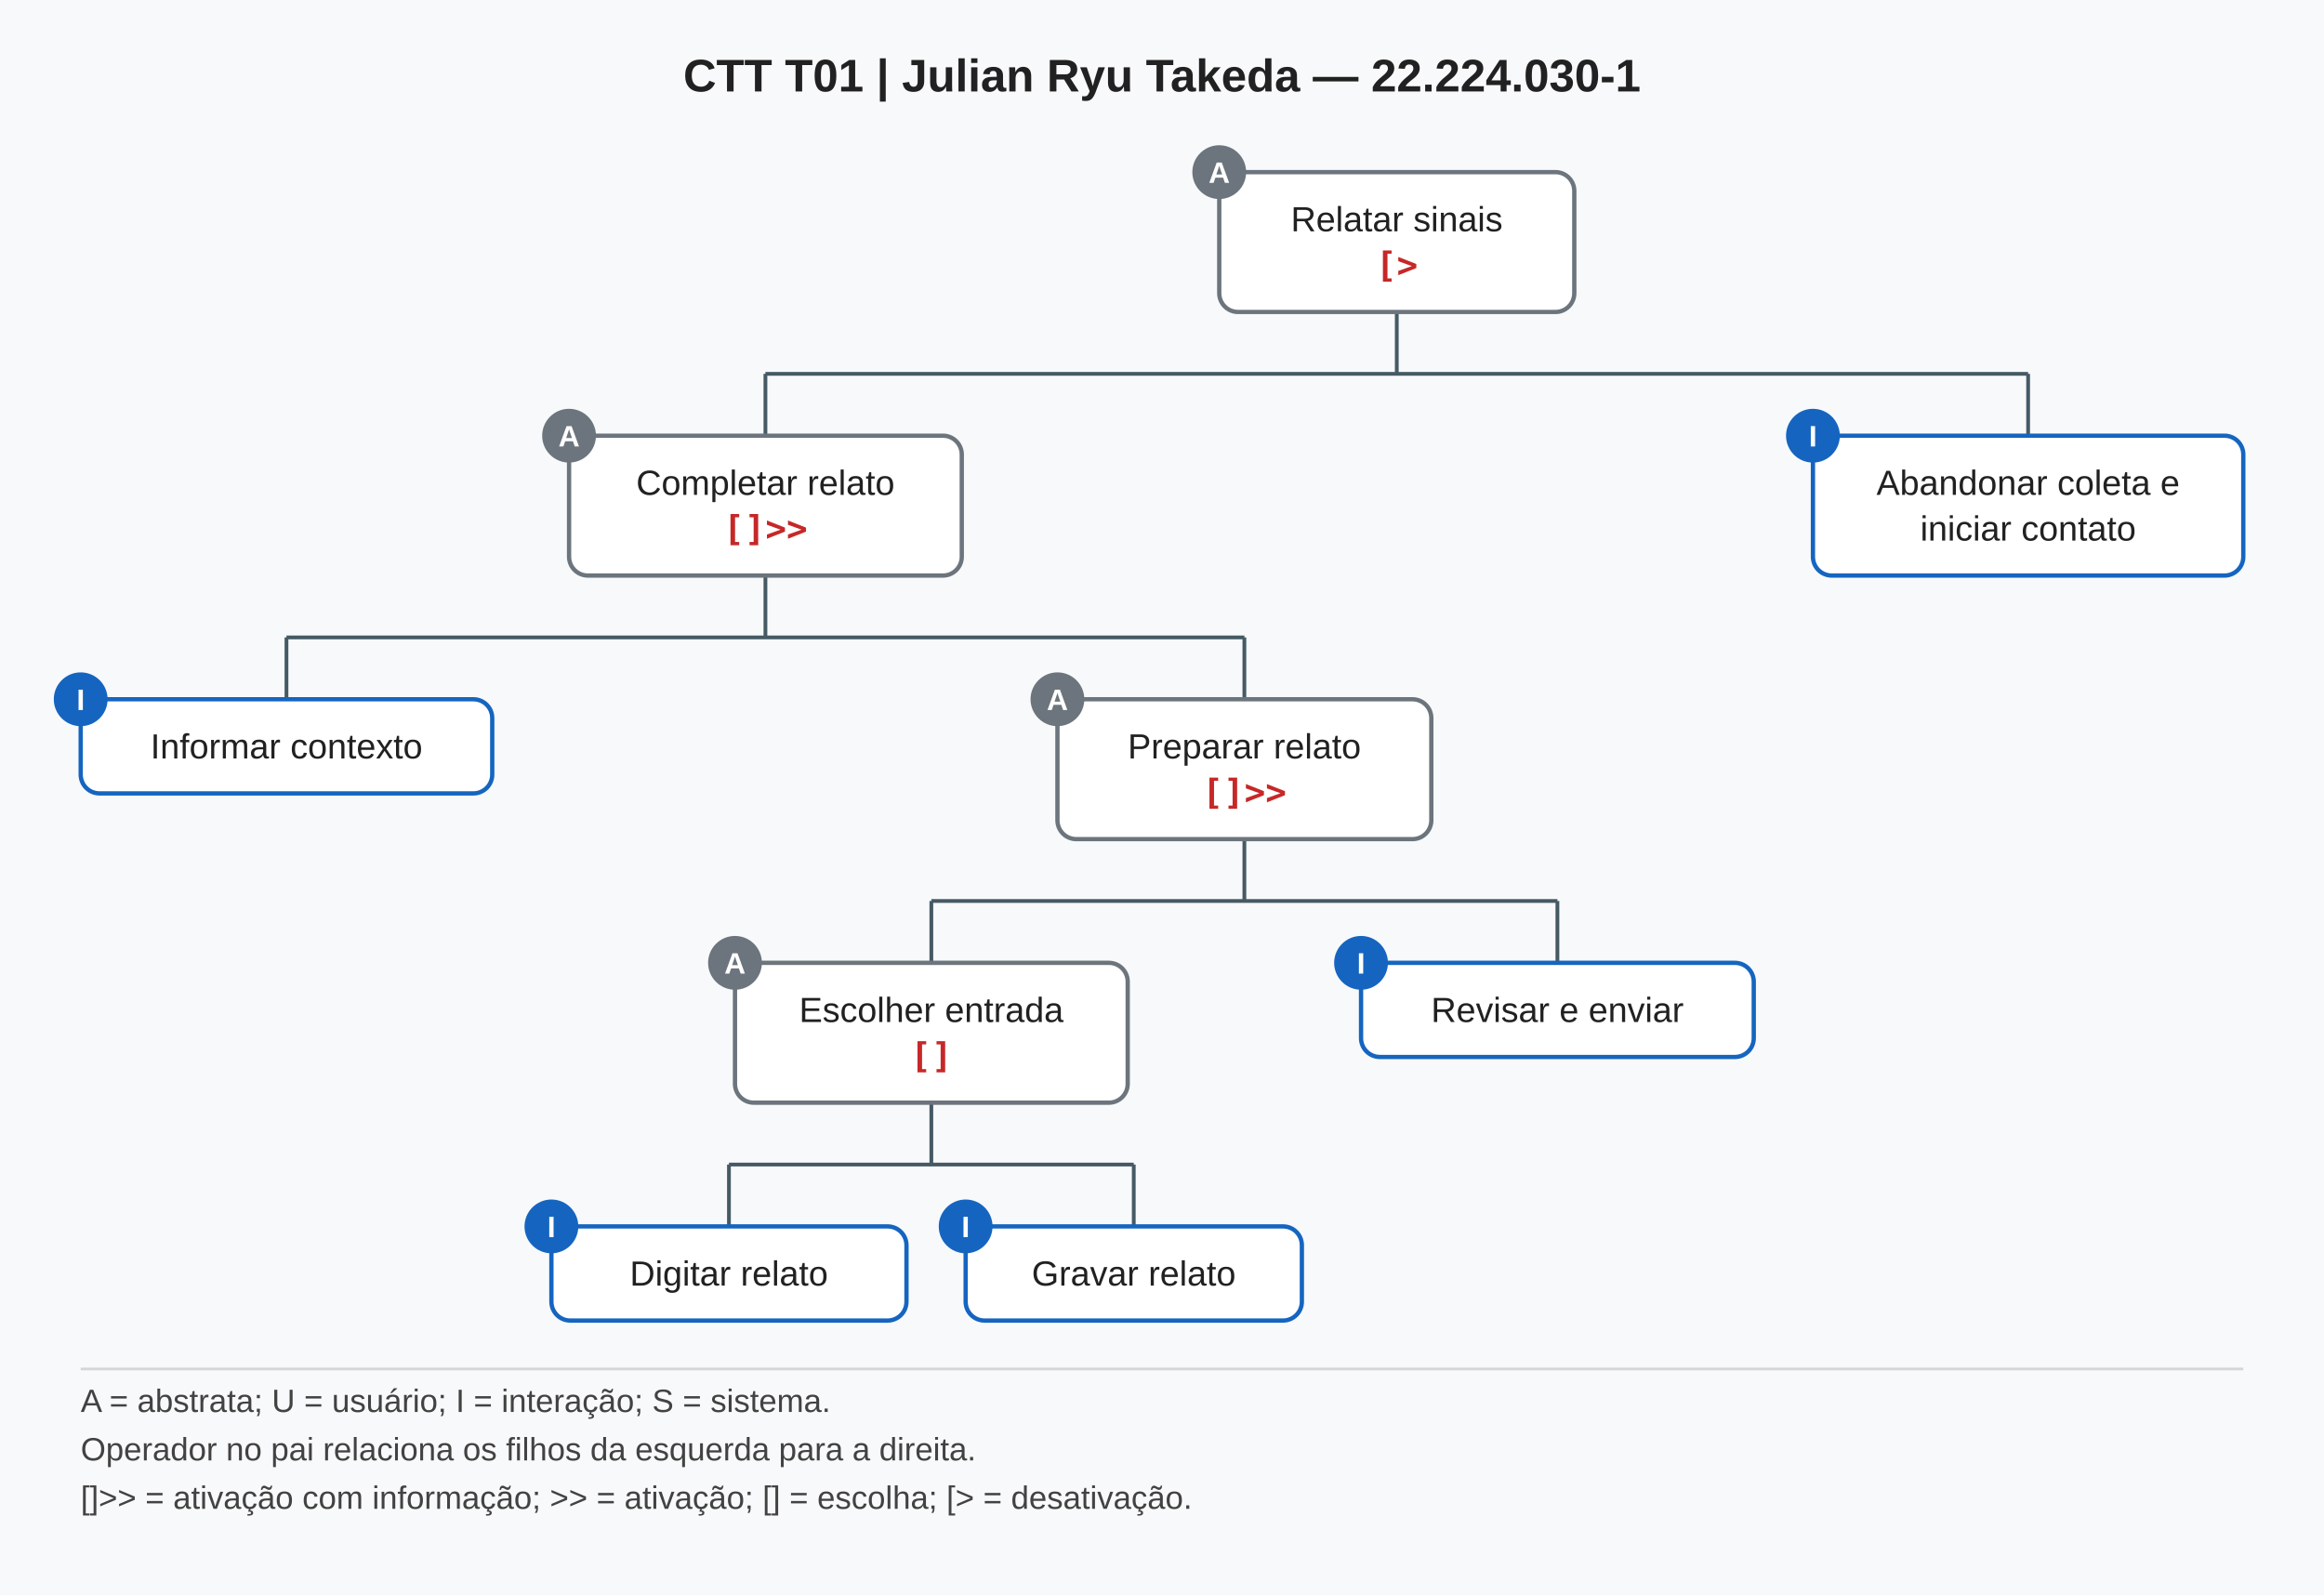
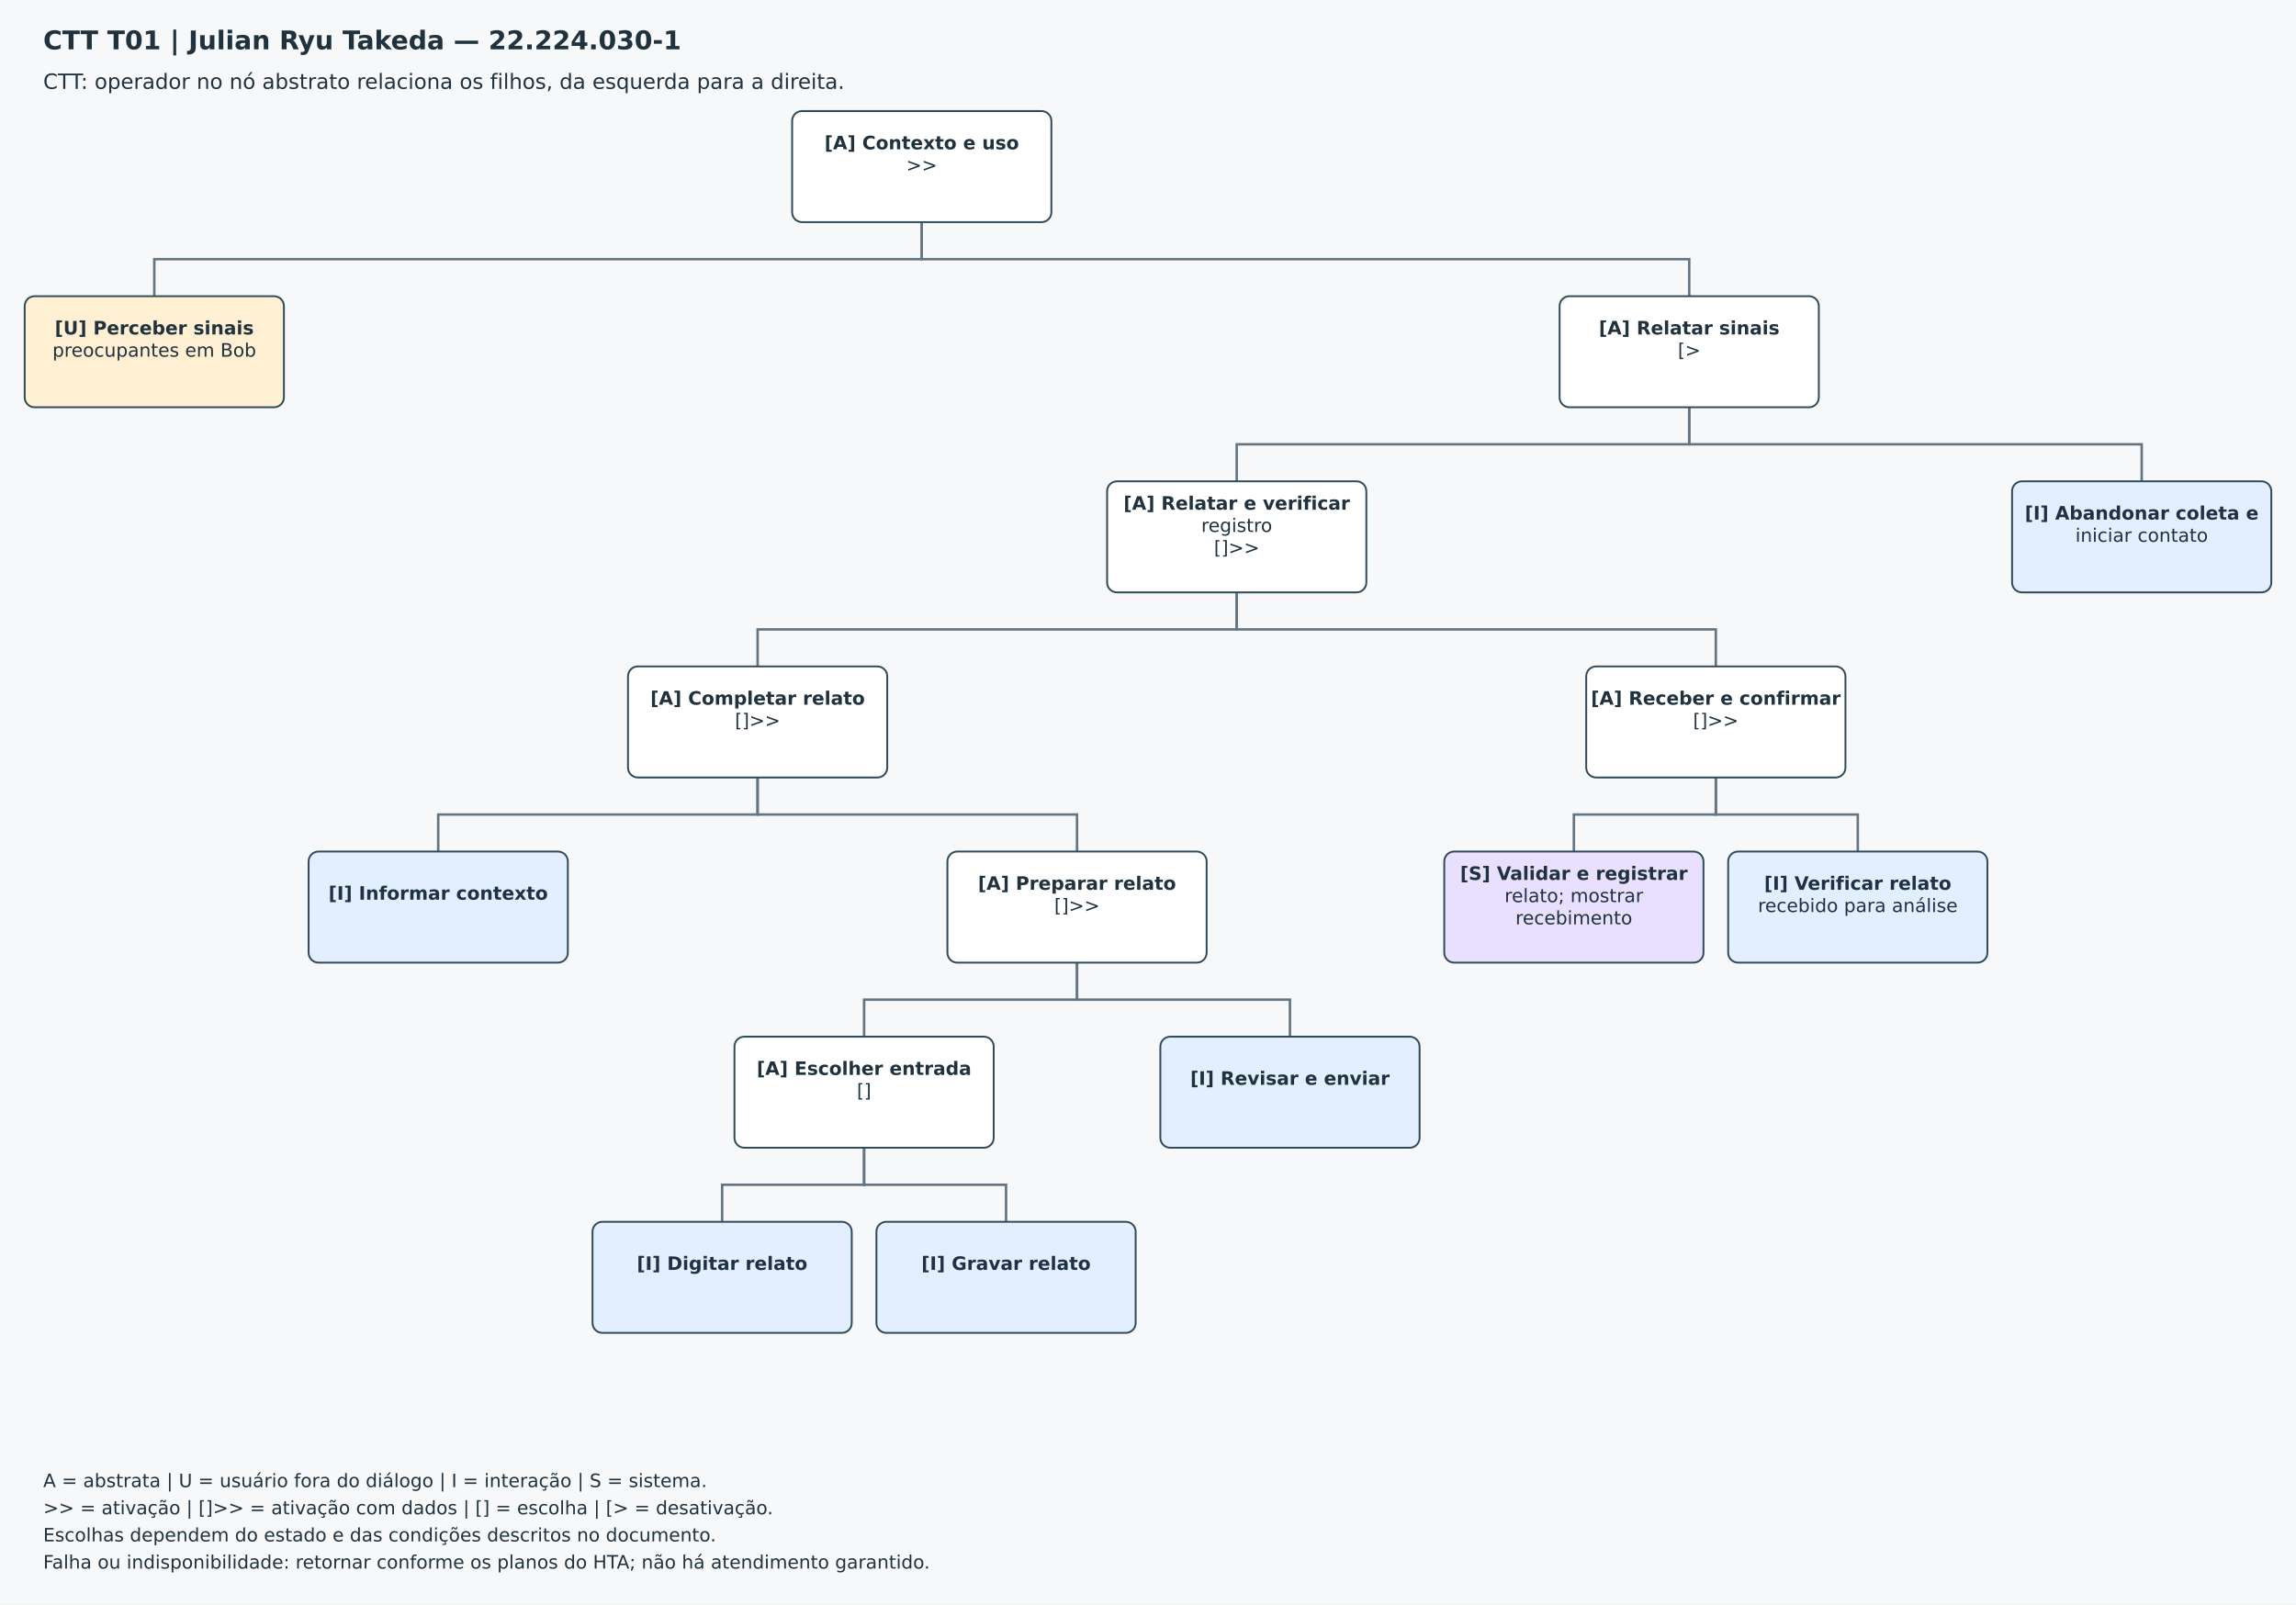
- <svg xmlns="http://www.w3.org/2000/svg" width="864" height="593" viewBox="0 0 864 593" font-family="Arial, Helvetica, sans-serif">
-   <style>.ln{fill:none;stroke:#455a64;stroke-width:1.4}.lbl{font-size:13px;fill:#212121;text-anchor:middle}.op{font-size:13px;font-weight:bold;fill:#c62828;text-anchor:middle;font-family:Consolas,monospace}.badge{font-size:11px;font-weight:bold;fill:#fff;text-anchor:middle}.title{font-size:17px;font-weight:bold;fill:#212121;text-anchor:middle}.ft{font-size:12px;fill:#424242}</style>
-   <rect width="100%" height="100%" fill="#f8f9fa" />
-   <text x="432.0" y="34" class="title">CTT T01 | Julian Ryu Takeda — 22.224.030-1</text>
-   <path d="M519.281,116 V139.0" class="ln" />
-   <path d="M284.562,139.0 H754.0" class="ln" />
-   <path d="M284.562,139.0 V162" class="ln" />
-   <path d="M754.0,139.0 V162" class="ln" />
-   <rect x="453.281" y="64" width="132.0" height="52" rx="7" fill="#ffffff" stroke="#6c757d" stroke-width="1.6" />
-   <circle cx="453.281" cy="64" r="10" fill="#6c757d" />
-   <text x="453.281" y="68" class="badge">A</text>
-   <text x="519.281" y="86" class="lbl">Relatar sinais</text>
-   <text x="519.281" y="103" class="op">[&gt;</text>
-   <path d="M284.562,214 V237.0" class="ln" />
-   <path d="M106.5,237.0 H462.625" class="ln" />
-   <path d="M106.5,237.0 V260" class="ln" />
-   <path d="M462.625,237.0 V260" class="ln" />
-   <rect x="211.562" y="162" width="146.0" height="52" rx="7" fill="#ffffff" stroke="#6c757d" stroke-width="1.6" />
-   <circle cx="211.562" cy="162" r="10" fill="#6c757d" />
-   <text x="211.562" y="166" class="badge">A</text>
-   <text x="284.562" y="184" class="lbl">Completar relato</text>
-   <text x="284.562" y="201" class="op">[]&gt;&gt;</text>
-   <rect x="30.0" y="260" width="153.0" height="35" rx="7" fill="#ffffff" stroke="#1565c0" stroke-width="1.6" />
-   <circle cx="30.0" cy="260" r="10" fill="#1565c0" />
-   <text x="30.0" y="264" class="badge">I</text>
-   <text x="106.5" y="282" class="lbl">Informar contexto</text>
-   <path d="M462.625,312 V335.0" class="ln" />
-   <path d="M346.25,335.0 H579.0" class="ln" />
-   <path d="M346.25,335.0 V358" class="ln" />
-   <path d="M579.0,335.0 V358" class="ln" />
-   <rect x="393.125" y="260" width="139.0" height="52" rx="7" fill="#ffffff" stroke="#6c757d" stroke-width="1.6" />
-   <circle cx="393.125" cy="260" r="10" fill="#6c757d" />
-   <text x="393.125" y="264" class="badge">A</text>
-   <text x="462.625" y="282" class="lbl">Preparar relato</text>
-   <text x="462.625" y="299" class="op">[]&gt;&gt;</text>
-   <path d="M346.25,410 V433.0" class="ln" />
-   <path d="M271.0,433.0 H421.5" class="ln" />
-   <path d="M271.0,433.0 V456" class="ln" />
-   <path d="M421.5,433.0 V456" class="ln" />
-   <rect x="273.25" y="358" width="146.0" height="52" rx="7" fill="#ffffff" stroke="#6c757d" stroke-width="1.6" />
-   <circle cx="273.25" cy="358" r="10" fill="#6c757d" />
-   <text x="273.25" y="362" class="badge">A</text>
-   <text x="346.25" y="380" class="lbl">Escolher entrada</text>
-   <text x="346.25" y="397" class="op">[]</text>
-   <rect x="205.0" y="456" width="132.0" height="35" rx="7" fill="#ffffff" stroke="#1565c0" stroke-width="1.6" />
-   <circle cx="205.0" cy="456" r="10" fill="#1565c0" />
-   <text x="205.0" y="460" class="badge">I</text>
-   <text x="271.0" y="478" class="lbl">Digitar relato</text>
-   <rect x="359.0" y="456" width="125.0" height="35" rx="7" fill="#ffffff" stroke="#1565c0" stroke-width="1.6" />
-   <circle cx="359.0" cy="456" r="10" fill="#1565c0" />
-   <text x="359.0" y="460" class="badge">I</text>
-   <text x="421.5" y="478" class="lbl">Gravar relato</text>
-   <rect x="506.0" y="358" width="146.0" height="35" rx="7" fill="#ffffff" stroke="#1565c0" stroke-width="1.6" />
-   <circle cx="506.0" cy="358" r="10" fill="#1565c0" />
-   <text x="506.0" y="362" class="badge">I</text>
-   <text x="579.0" y="380" class="lbl">Revisar e enviar</text>
-   <rect x="674.0" y="162" width="160.0" height="52" rx="7" fill="#ffffff" stroke="#1565c0" stroke-width="1.6" />
-   <circle cx="674.0" cy="162" r="10" fill="#1565c0" />
-   <text x="674.0" y="166" class="badge">I</text>
-   <text x="754.0" y="184" class="lbl">Abandonar coleta e</text>
-   <text x="754.0" y="201" class="lbl">iniciar contato</text>
-   <path d="M30,509 H834.0" stroke="#cfd8dc" />
-   <text x="30" y="525" class="ft">A = abstrata; U = usuário; I = interação; S = sistema.</text>
-   <text x="30" y="543" class="ft">Operador no pai relaciona os filhos da esquerda para a direita.</text>
-   <text x="30" y="561" class="ft">[]&gt;&gt; = ativação com informação; &gt;&gt; = ativação; [] = escolha; [&gt; = desativação.</text>
+ <svg xmlns="http://www.w3.org/2000/svg" width="1860" height="1300" viewBox="0 0 1860 1300" role="img">
+   <rect width="100%" height="100%" fill="#f6f8fa" />
+   <text x="35" y="40" text-anchor="start" font-family="DejaVu Sans, sans-serif" font-size="21" font-weight="bold" fill="#20323d">CTT T01 | Julian Ryu Takeda — 22.224.030-1</text>
+   <text x="35" y="72" text-anchor="start" font-family="DejaVu Sans, sans-serif" font-size="17" font-weight="normal" fill="#20323d">CTT: operador no nó abstrato relaciona os filhos, da esquerda para a direita.</text>
+   <path d="M 700.0 930 V 960.0 H 585 V 990" fill="none" stroke="#647581" stroke-width="2" />
+   <path d="M 700.0 930 V 960.0 H 815 V 990" fill="none" stroke="#647581" stroke-width="2" />
+   <path d="M 872.5 780 V 810.0 H 700.0 V 840" fill="none" stroke="#647581" stroke-width="2" />
+   <path d="M 872.5 780 V 810.0 H 1045 V 840" fill="none" stroke="#647581" stroke-width="2" />
+   <path d="M 613.75 630 V 660.0 H 355 V 690" fill="none" stroke="#647581" stroke-width="2" />
+   <path d="M 613.75 630 V 660.0 H 872.5 V 690" fill="none" stroke="#647581" stroke-width="2" />
+   <path d="M 1390.0 630 V 660.0 H 1275 V 690" fill="none" stroke="#647581" stroke-width="2" />
+   <path d="M 1390.0 630 V 660.0 H 1505 V 690" fill="none" stroke="#647581" stroke-width="2" />
+   <path d="M 1001.875 480 V 510.0 H 613.75 V 540" fill="none" stroke="#647581" stroke-width="2" />
+   <path d="M 1001.875 480 V 510.0 H 1390.0 V 540" fill="none" stroke="#647581" stroke-width="2" />
+   <path d="M 1368.438 330 V 360.0 H 1001.875 V 390" fill="none" stroke="#647581" stroke-width="2" />
+   <path d="M 1368.438 330 V 360.0 H 1735 V 390" fill="none" stroke="#647581" stroke-width="2" />
+   <path d="M 746.719 180 V 210.0 H 125 V 240" fill="none" stroke="#647581" stroke-width="2" />
+   <path d="M 746.719 180 V 210.0 H 1368.438 V 240" fill="none" stroke="#647581" stroke-width="2" />
+   <rect x="20" y="240" width="210" height="90" rx="8" fill="#fff0d3" stroke="#304b59" stroke-width="1.5" />
+   <text x="125" y="271" text-anchor="middle" font-family="DejaVu Sans, sans-serif" font-size="15" font-weight="bold" fill="#20323d">[U] Perceber sinais</text>
+   <text x="125" y="289" text-anchor="middle" font-family="DejaVu Sans, sans-serif" font-size="15" font-weight="normal" fill="#20323d">preocupantes em Bob</text>
+   <rect x="250" y="690" width="210" height="90" rx="8" fill="#e3efff" stroke="#304b59" stroke-width="1.5" />
+   <text x="355" y="729" text-anchor="middle" font-family="DejaVu Sans, sans-serif" font-size="15" font-weight="bold" fill="#20323d">[I] Informar contexto</text>
+   <rect x="480" y="990" width="210" height="90" rx="8" fill="#e3efff" stroke="#304b59" stroke-width="1.5" />
+   <text x="585" y="1029" text-anchor="middle" font-family="DejaVu Sans, sans-serif" font-size="15" font-weight="bold" fill="#20323d">[I] Digitar relato</text>
+   <rect x="710" y="990" width="210" height="90" rx="8" fill="#e3efff" stroke="#304b59" stroke-width="1.5" />
+   <text x="815" y="1029" text-anchor="middle" font-family="DejaVu Sans, sans-serif" font-size="15" font-weight="bold" fill="#20323d">[I] Gravar relato</text>
+   <rect x="595.0" y="840" width="210" height="90" rx="8" fill="#fff" stroke="#304b59" stroke-width="1.5" />
+   <text x="700.0" y="871" text-anchor="middle" font-family="DejaVu Sans, sans-serif" font-size="15" font-weight="bold" fill="#20323d">[A] Escolher entrada</text>
+   <text x="700.0" y="889" text-anchor="middle" font-family="DejaVu Sans, sans-serif" font-size="15" font-weight="normal" fill="#20323d">[]</text>
+   <rect x="940" y="840" width="210" height="90" rx="8" fill="#e3efff" stroke="#304b59" stroke-width="1.5" />
+   <text x="1045" y="879" text-anchor="middle" font-family="DejaVu Sans, sans-serif" font-size="15" font-weight="bold" fill="#20323d">[I] Revisar e enviar</text>
+   <rect x="767.5" y="690" width="210" height="90" rx="8" fill="#fff" stroke="#304b59" stroke-width="1.5" />
+   <text x="872.5" y="721" text-anchor="middle" font-family="DejaVu Sans, sans-serif" font-size="15" font-weight="bold" fill="#20323d">[A] Preparar relato</text>
+   <text x="872.5" y="739" text-anchor="middle" font-family="DejaVu Sans, sans-serif" font-size="15" font-weight="normal" fill="#20323d">[]&gt;&gt;</text>
+   <rect x="508.75" y="540" width="210" height="90" rx="8" fill="#fff" stroke="#304b59" stroke-width="1.5" />
+   <text x="613.75" y="571" text-anchor="middle" font-family="DejaVu Sans, sans-serif" font-size="15" font-weight="bold" fill="#20323d">[A] Completar relato</text>
+   <text x="613.75" y="589" text-anchor="middle" font-family="DejaVu Sans, sans-serif" font-size="15" font-weight="normal" fill="#20323d">[]&gt;&gt;</text>
+   <rect x="1170" y="690" width="210" height="90" rx="8" fill="#e9e0ff" stroke="#304b59" stroke-width="1.5" />
+   <text x="1275" y="713" text-anchor="middle" font-family="DejaVu Sans, sans-serif" font-size="15" font-weight="bold" fill="#20323d">[S] Validar e registrar</text>
+   <text x="1275" y="731" text-anchor="middle" font-family="DejaVu Sans, sans-serif" font-size="15" font-weight="normal" fill="#20323d">relato; mostrar</text>
+   <text x="1275" y="749" text-anchor="middle" font-family="DejaVu Sans, sans-serif" font-size="15" font-weight="normal" fill="#20323d">recebimento</text>
+   <rect x="1400" y="690" width="210" height="90" rx="8" fill="#e3efff" stroke="#304b59" stroke-width="1.5" />
+   <text x="1505" y="721" text-anchor="middle" font-family="DejaVu Sans, sans-serif" font-size="15" font-weight="bold" fill="#20323d">[I] Verificar relato</text>
+   <text x="1505" y="739" text-anchor="middle" font-family="DejaVu Sans, sans-serif" font-size="15" font-weight="normal" fill="#20323d">recebido para análise</text>
+   <rect x="1285.0" y="540" width="210" height="90" rx="8" fill="#fff" stroke="#304b59" stroke-width="1.5" />
+   <text x="1390.0" y="571" text-anchor="middle" font-family="DejaVu Sans, sans-serif" font-size="15" font-weight="bold" fill="#20323d">[A] Receber e confirmar</text>
+   <text x="1390.0" y="589" text-anchor="middle" font-family="DejaVu Sans, sans-serif" font-size="15" font-weight="normal" fill="#20323d">[]&gt;&gt;</text>
+   <rect x="896.875" y="390" width="210" height="90" rx="8" fill="#fff" stroke="#304b59" stroke-width="1.5" />
+   <text x="1001.875" y="413" text-anchor="middle" font-family="DejaVu Sans, sans-serif" font-size="15" font-weight="bold" fill="#20323d">[A] Relatar e verificar</text>
+   <text x="1001.875" y="431" text-anchor="middle" font-family="DejaVu Sans, sans-serif" font-size="15" font-weight="normal" fill="#20323d">registro</text>
+   <text x="1001.875" y="449" text-anchor="middle" font-family="DejaVu Sans, sans-serif" font-size="15" font-weight="normal" fill="#20323d">[]&gt;&gt;</text>
+   <rect x="1630" y="390" width="210" height="90" rx="8" fill="#e3efff" stroke="#304b59" stroke-width="1.5" />
+   <text x="1735" y="421" text-anchor="middle" font-family="DejaVu Sans, sans-serif" font-size="15" font-weight="bold" fill="#20323d">[I] Abandonar coleta e</text>
+   <text x="1735" y="439" text-anchor="middle" font-family="DejaVu Sans, sans-serif" font-size="15" font-weight="normal" fill="#20323d">iniciar contato</text>
+   <rect x="1263.438" y="240" width="210" height="90" rx="8" fill="#fff" stroke="#304b59" stroke-width="1.5" />
+   <text x="1368.438" y="271" text-anchor="middle" font-family="DejaVu Sans, sans-serif" font-size="15" font-weight="bold" fill="#20323d">[A] Relatar sinais</text>
+   <text x="1368.438" y="289" text-anchor="middle" font-family="DejaVu Sans, sans-serif" font-size="15" font-weight="normal" fill="#20323d">[&gt;</text>
+   <rect x="641.719" y="90" width="210" height="90" rx="8" fill="#fff" stroke="#304b59" stroke-width="1.5" />
+   <text x="746.719" y="121" text-anchor="middle" font-family="DejaVu Sans, sans-serif" font-size="15" font-weight="bold" fill="#20323d">[A] Contexto e uso</text>
+   <text x="746.719" y="139" text-anchor="middle" font-family="DejaVu Sans, sans-serif" font-size="15" font-weight="normal" fill="#20323d">&gt;&gt;</text>
+   <text x="35" y="1205" text-anchor="start" font-family="DejaVu Sans, sans-serif" font-size="15" font-weight="normal" fill="#20323d">A = abstrata | U = usuário fora do diálogo | I = interação | S = sistema.</text>
+   <text x="35" y="1227" text-anchor="start" font-family="DejaVu Sans, sans-serif" font-size="15" font-weight="normal" fill="#20323d">&gt;&gt; = ativação | []&gt;&gt; = ativação com dados | [] = escolha | [&gt; = desativação.</text>
+   <text x="35" y="1249" text-anchor="start" font-family="DejaVu Sans, sans-serif" font-size="15" font-weight="normal" fill="#20323d">Escolhas dependem do estado e das condições descritos no documento.</text>
+   <text x="35" y="1271" text-anchor="start" font-family="DejaVu Sans, sans-serif" font-size="15" font-weight="normal" fill="#20323d">Falha ou indisponibilidade: retornar conforme os planos do HTA; não há atendimento garantido.</text>
</svg>
